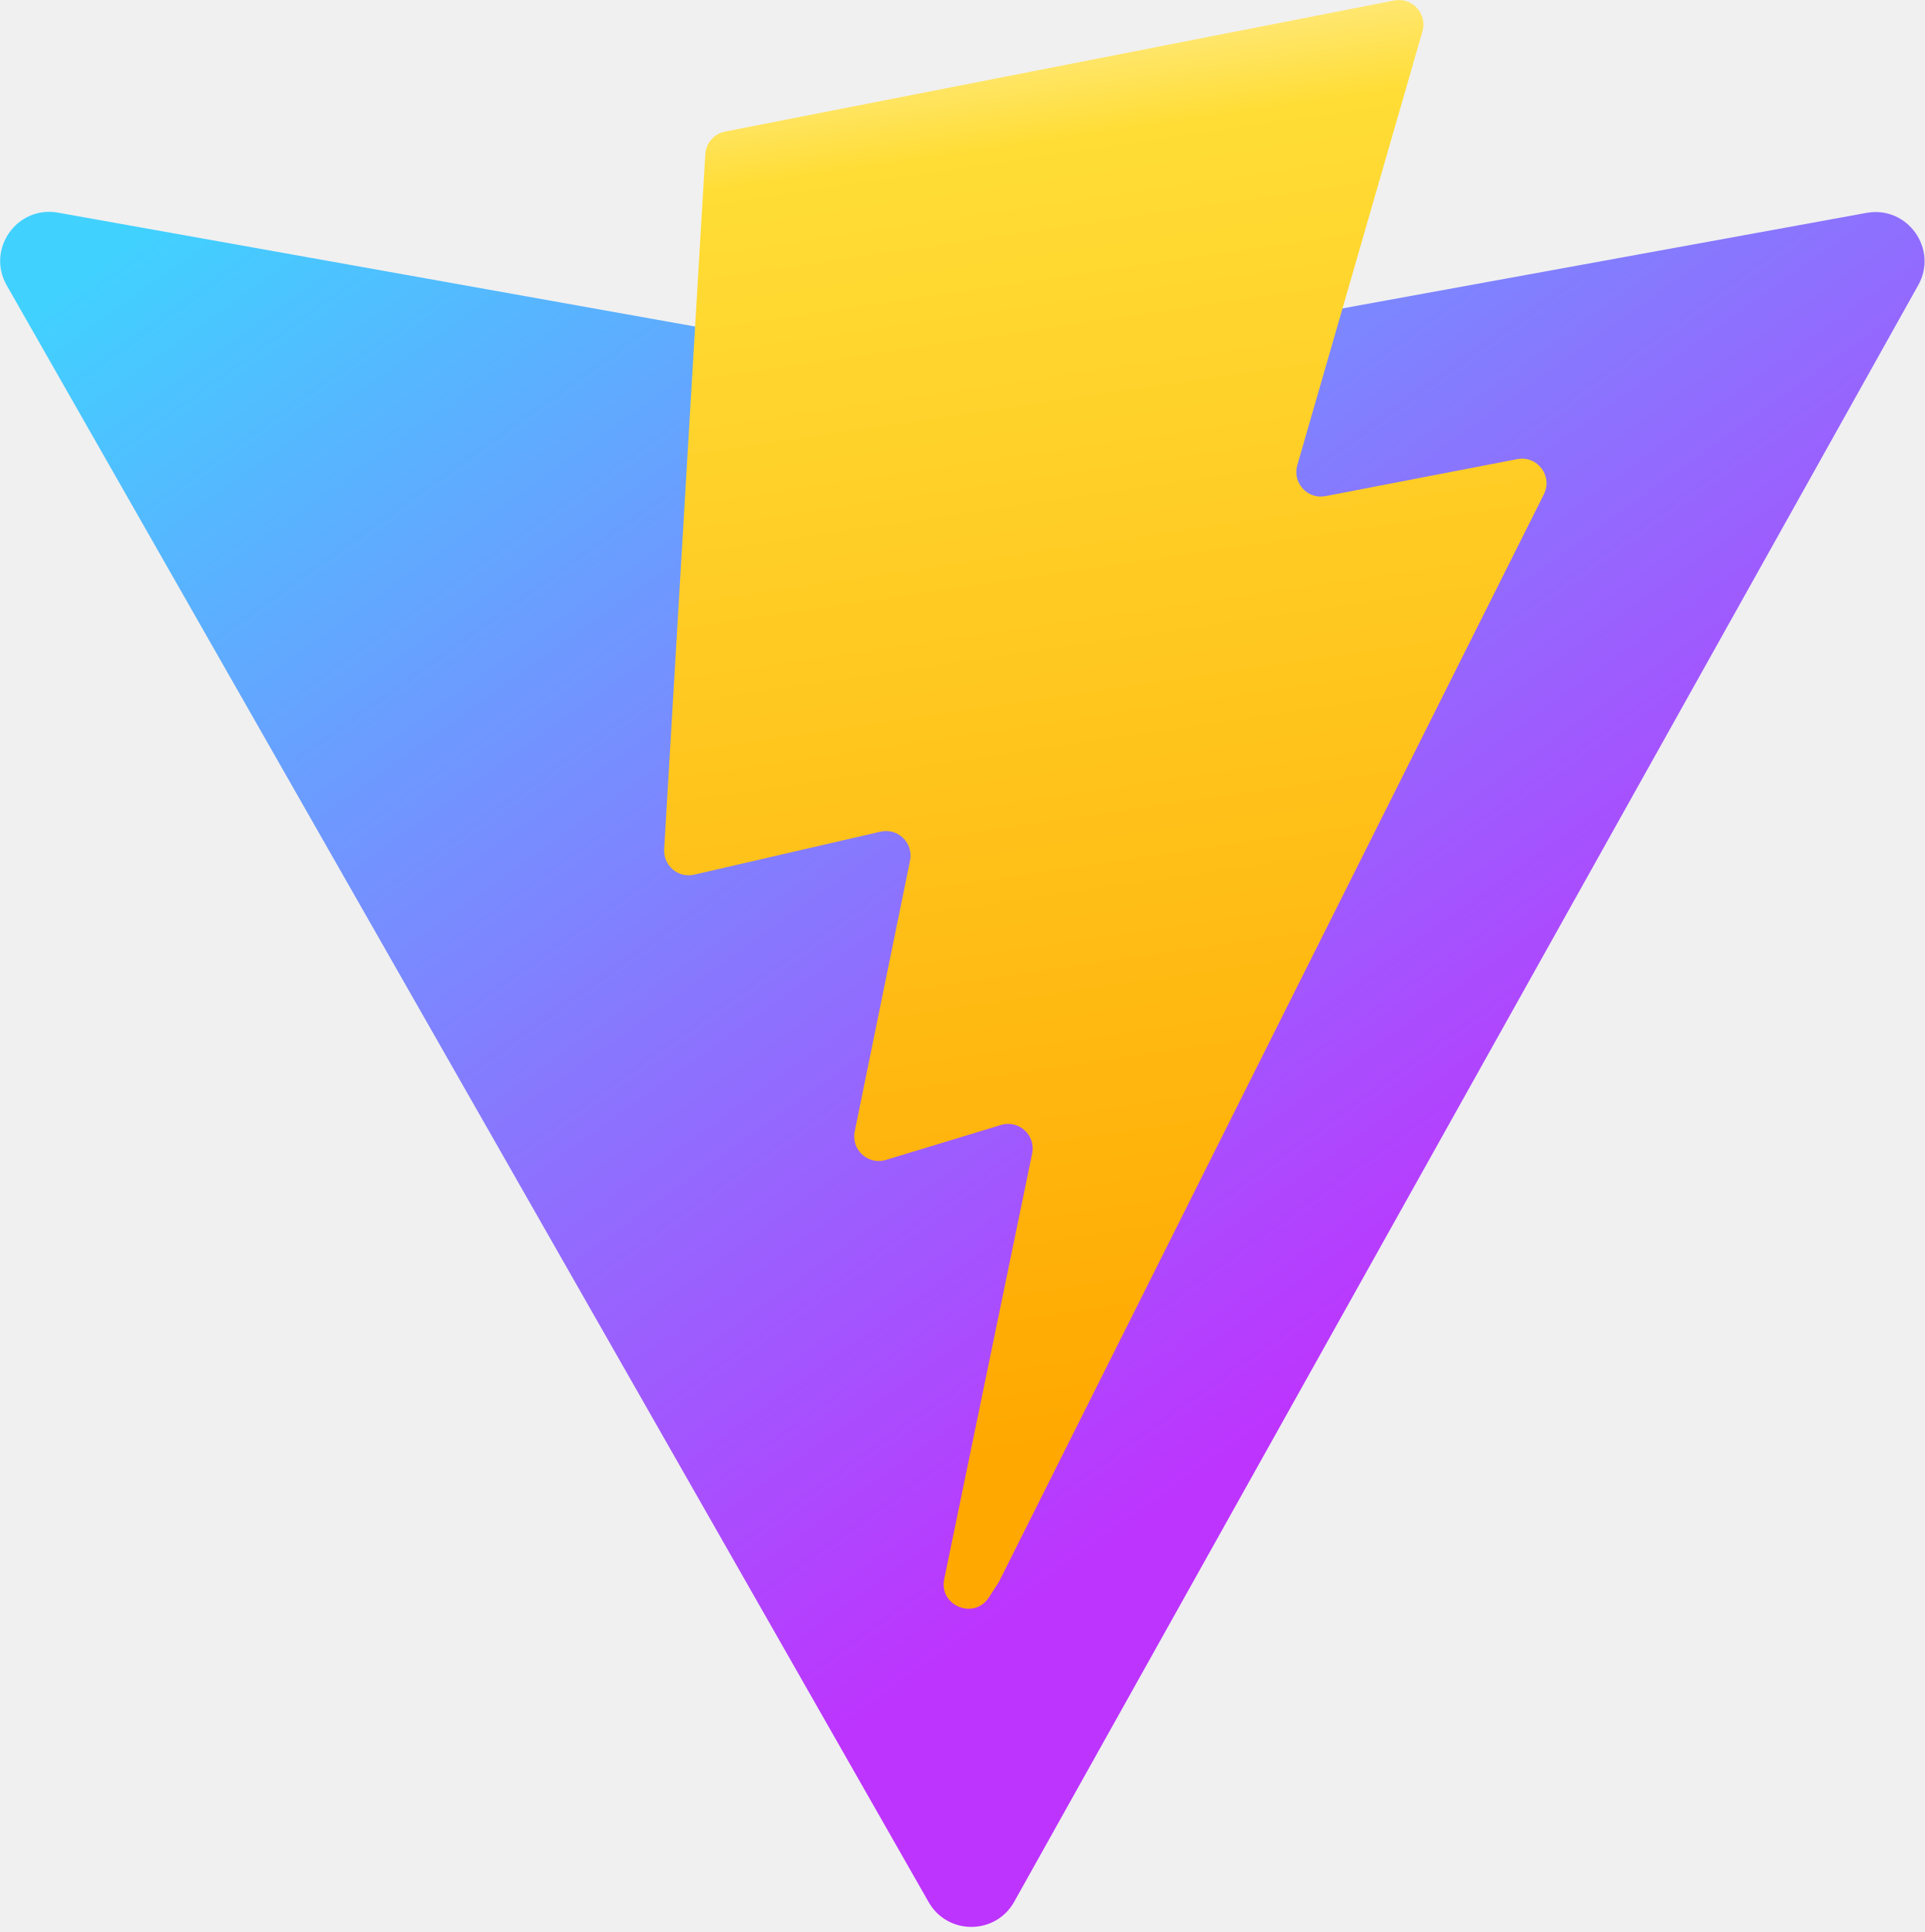
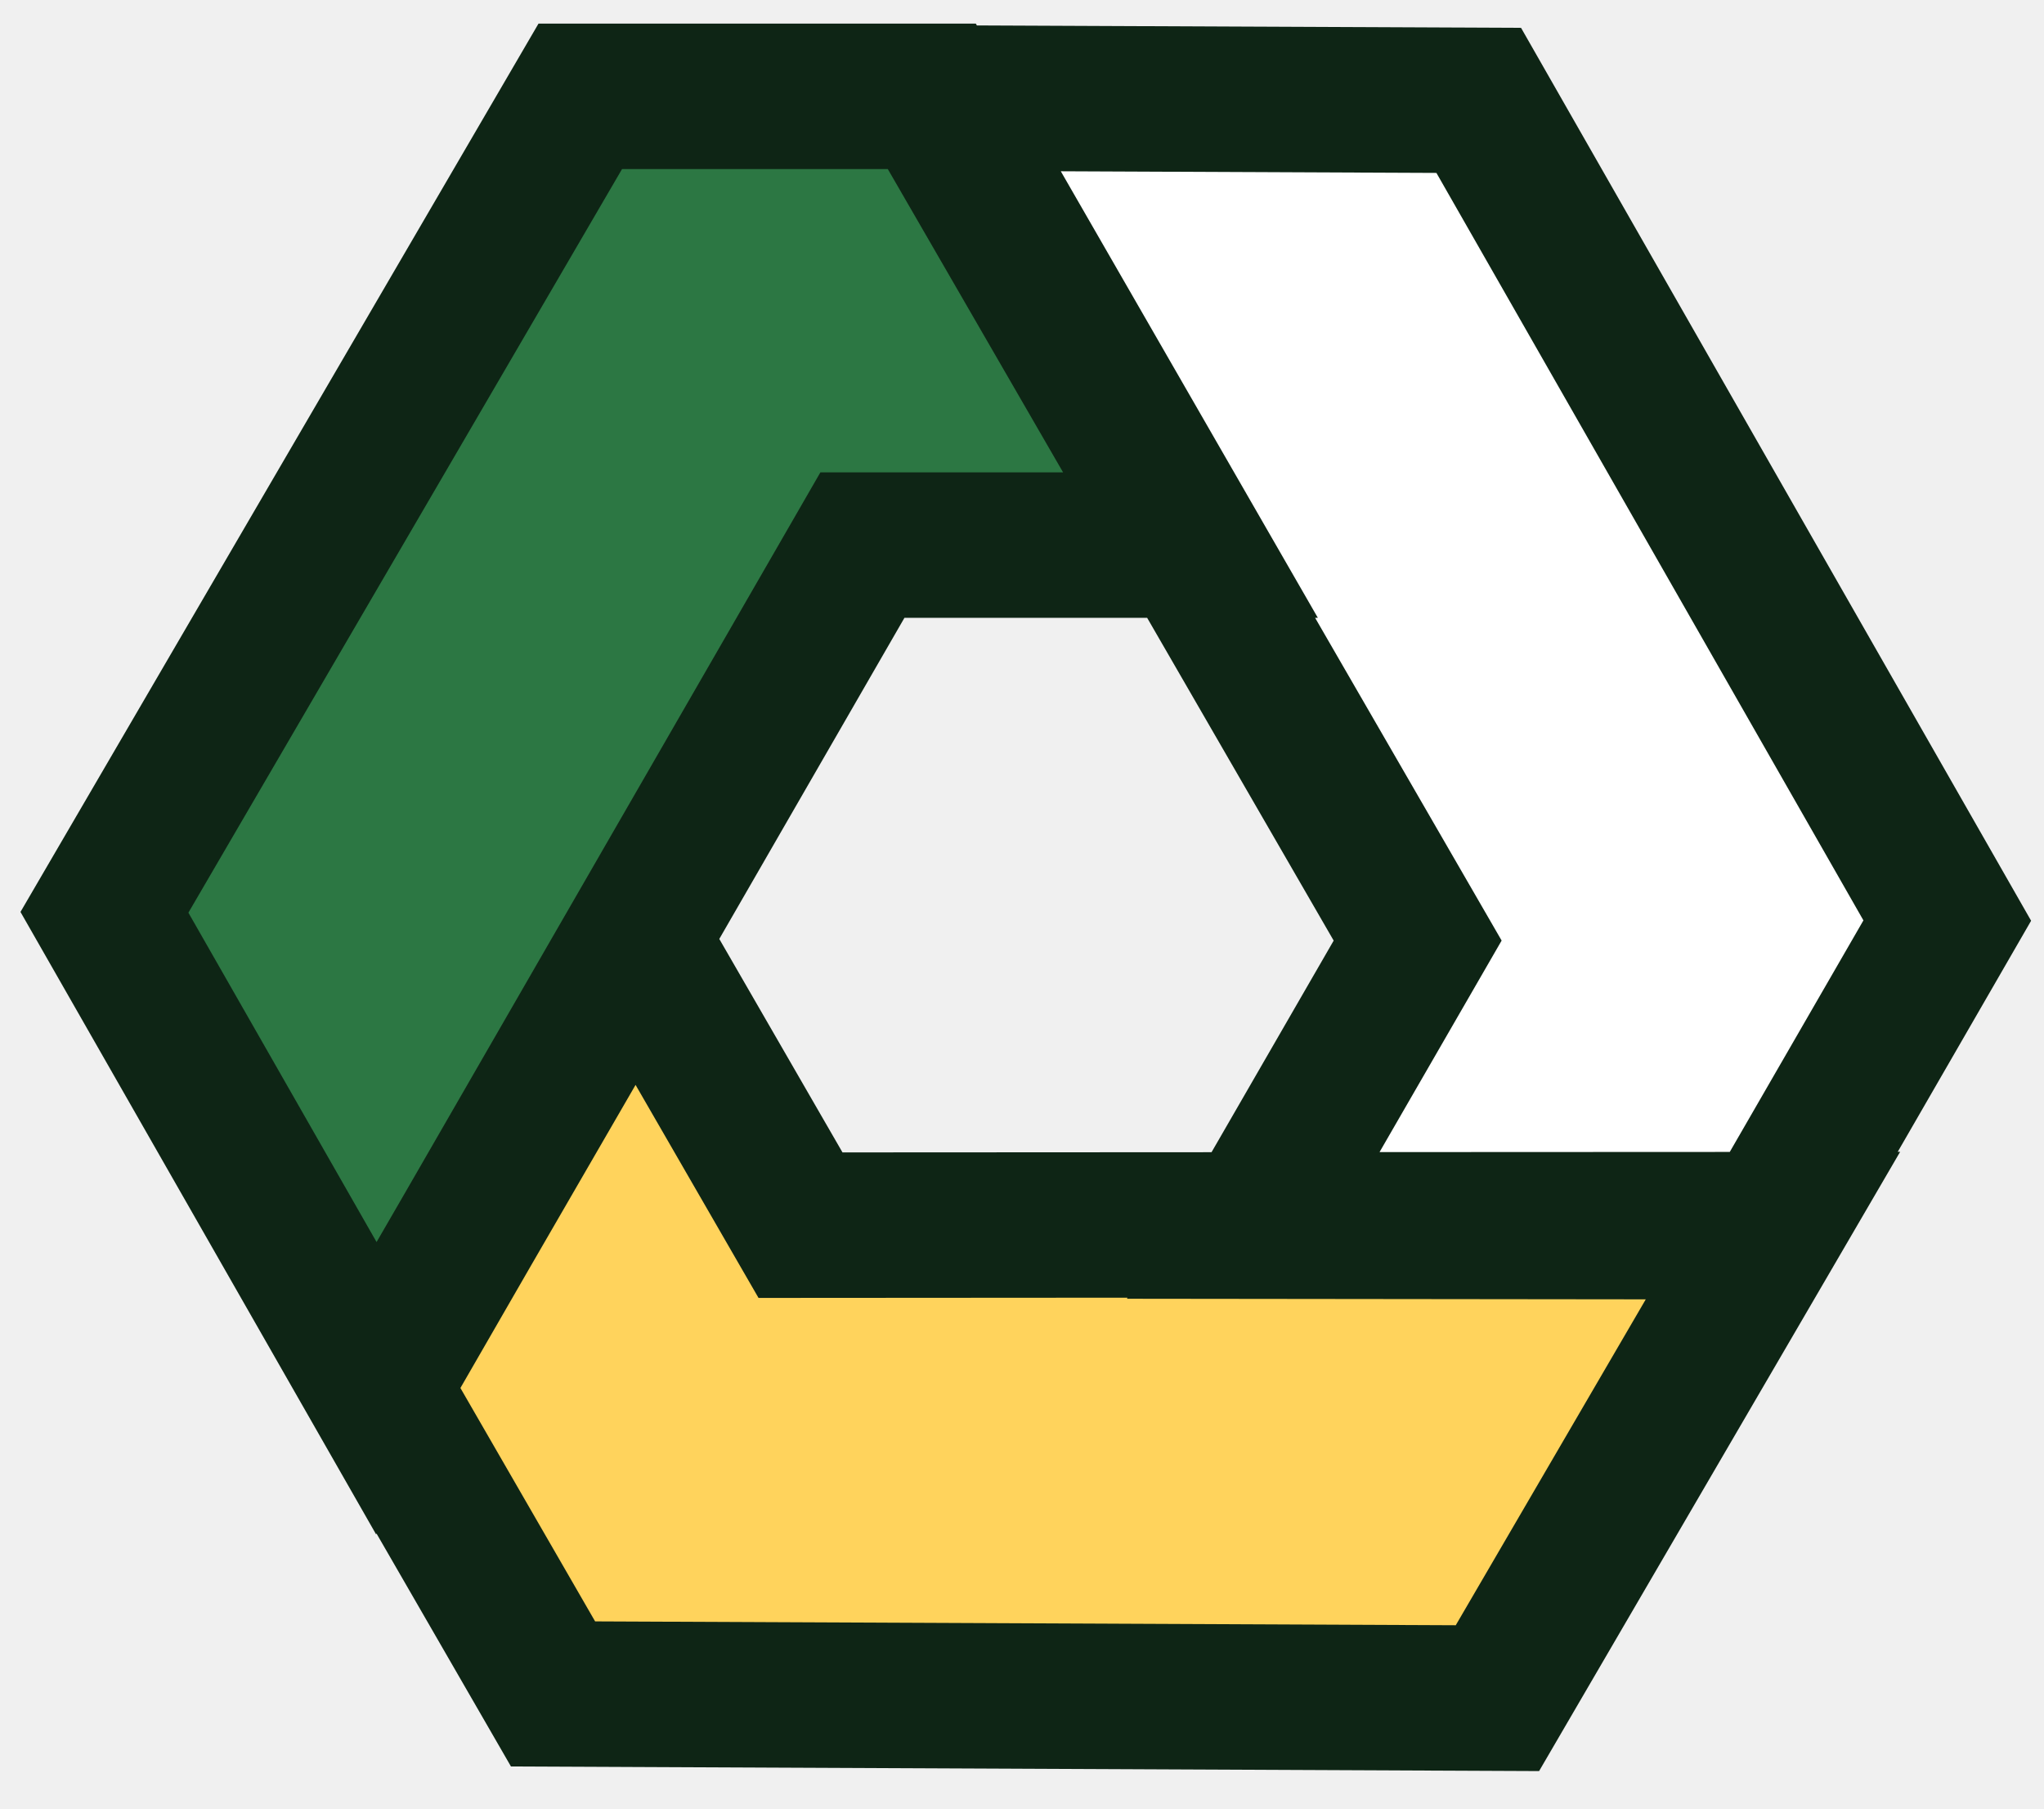
- <svg xmlns="http://www.w3.org/2000/svg" aria-hidden="true" role="img" class="iconify iconify--logos" width="31.88" height="32" preserveAspectRatio="xMidYMid meet" viewBox="0 0 256 257">
-   <defs>
-     <linearGradient id="IconifyId1813088fe1fbc01fb466" x1="-.828%" x2="57.636%" y1="7.652%" y2="78.411%">
-       <stop offset="0%" stop-color="#41D1FF" />
-       <stop offset="100%" stop-color="#BD34FE" />
-     </linearGradient>
-     <linearGradient id="IconifyId1813088fe1fbc01fb467" x1="43.376%" x2="50.316%" y1="2.242%" y2="89.03%">
-       <stop offset="0%" stop-color="#FFEA83" />
-       <stop offset="8.333%" stop-color="#FFDD35" />
-       <stop offset="100%" stop-color="#FFA800" />
-     </linearGradient>
-   </defs>
-   <path fill="url(#IconifyId1813088fe1fbc01fb466)" d="M255.153 37.938L134.897 252.976c-2.483 4.44-8.862 4.466-11.382.048L.875 37.958c-2.746-4.814 1.371-10.646 6.827-9.67l120.385 21.517a6.537 6.537 0 0 0 2.322-.004l117.867-21.483c5.438-.991 9.574 4.796 6.877 9.62Z" />
-   <path fill="url(#IconifyId1813088fe1fbc01fb467)" d="M185.432.063L96.44 17.501a3.268 3.268 0 0 0-2.634 3.014l-5.474 92.456a3.268 3.268 0 0 0 3.997 3.378l24.777-5.718c2.318-.535 4.413 1.507 3.936 3.838l-7.361 36.047c-.495 2.426 1.782 4.5 4.151 3.78l15.304-4.649c2.372-.72 4.652 1.36 4.15 3.788l-11.698 56.621c-.732 3.542 3.979 5.473 5.943 2.437l1.313-2.028l72.516-144.72c1.215-2.423-.88-5.186-3.54-4.672l-25.505 4.922c-2.396.462-4.435-1.77-3.759-4.114l16.646-57.705c.677-2.35-1.37-4.583-3.769-4.113Z" />
+ <svg xmlns="http://www.w3.org/2000/svg" width="52" height="46" viewBox="0 0 52 46" fill="none">
+   <path d="M14.069 43.083L9.573 35.294L16.172 23.896L20.365 31.16L45.119 31.146L38.095 43.19L14.069 43.083Z" fill="#FFD35C" />
+   <path d="M49.539 23.413L45.043 31.201L31.872 31.186L36.066 23.922L23.678 2.492L37.62 2.553L49.539 23.413Z" fill="white" />
+   <path d="M14.763 2.45H23.756L30.328 13.864L21.941 13.864L9.575 35.308L2.657 23.203L14.763 2.45Z" fill="#2C7743" />
+   <path fill-rule="evenodd" clip-rule="evenodd" d="M24.852 0.647L24.825 0.6H13.7L0.521 23.194L9.567 39.023L9.579 39.004L12.999 44.928L39.155 45.045L48.34 29.295H48.279L51.672 23.418L38.696 0.708L24.852 0.647ZM33.457 15.714H33.527L26.987 4.356L36.543 4.398L47.406 23.409L44.006 29.298L35.096 29.302L38.202 23.922L33.457 15.714ZM22.586 4.3L27.045 12.014L20.871 12.014L10.301 30.344L9.58 31.59L4.793 23.213L15.825 4.3H22.586ZM18.299 23.881L23.009 15.714L29.184 15.714L33.929 23.923L30.822 29.305L21.433 29.31L18.299 23.881ZM11.713 35.302L13.505 32.195L16.169 27.593L19.297 33.011L28.685 33.005L28.67 33.032L41.869 33.047L37.035 41.336L15.14 41.238L11.713 35.302Z" fill="#0E2515" />
</svg>
